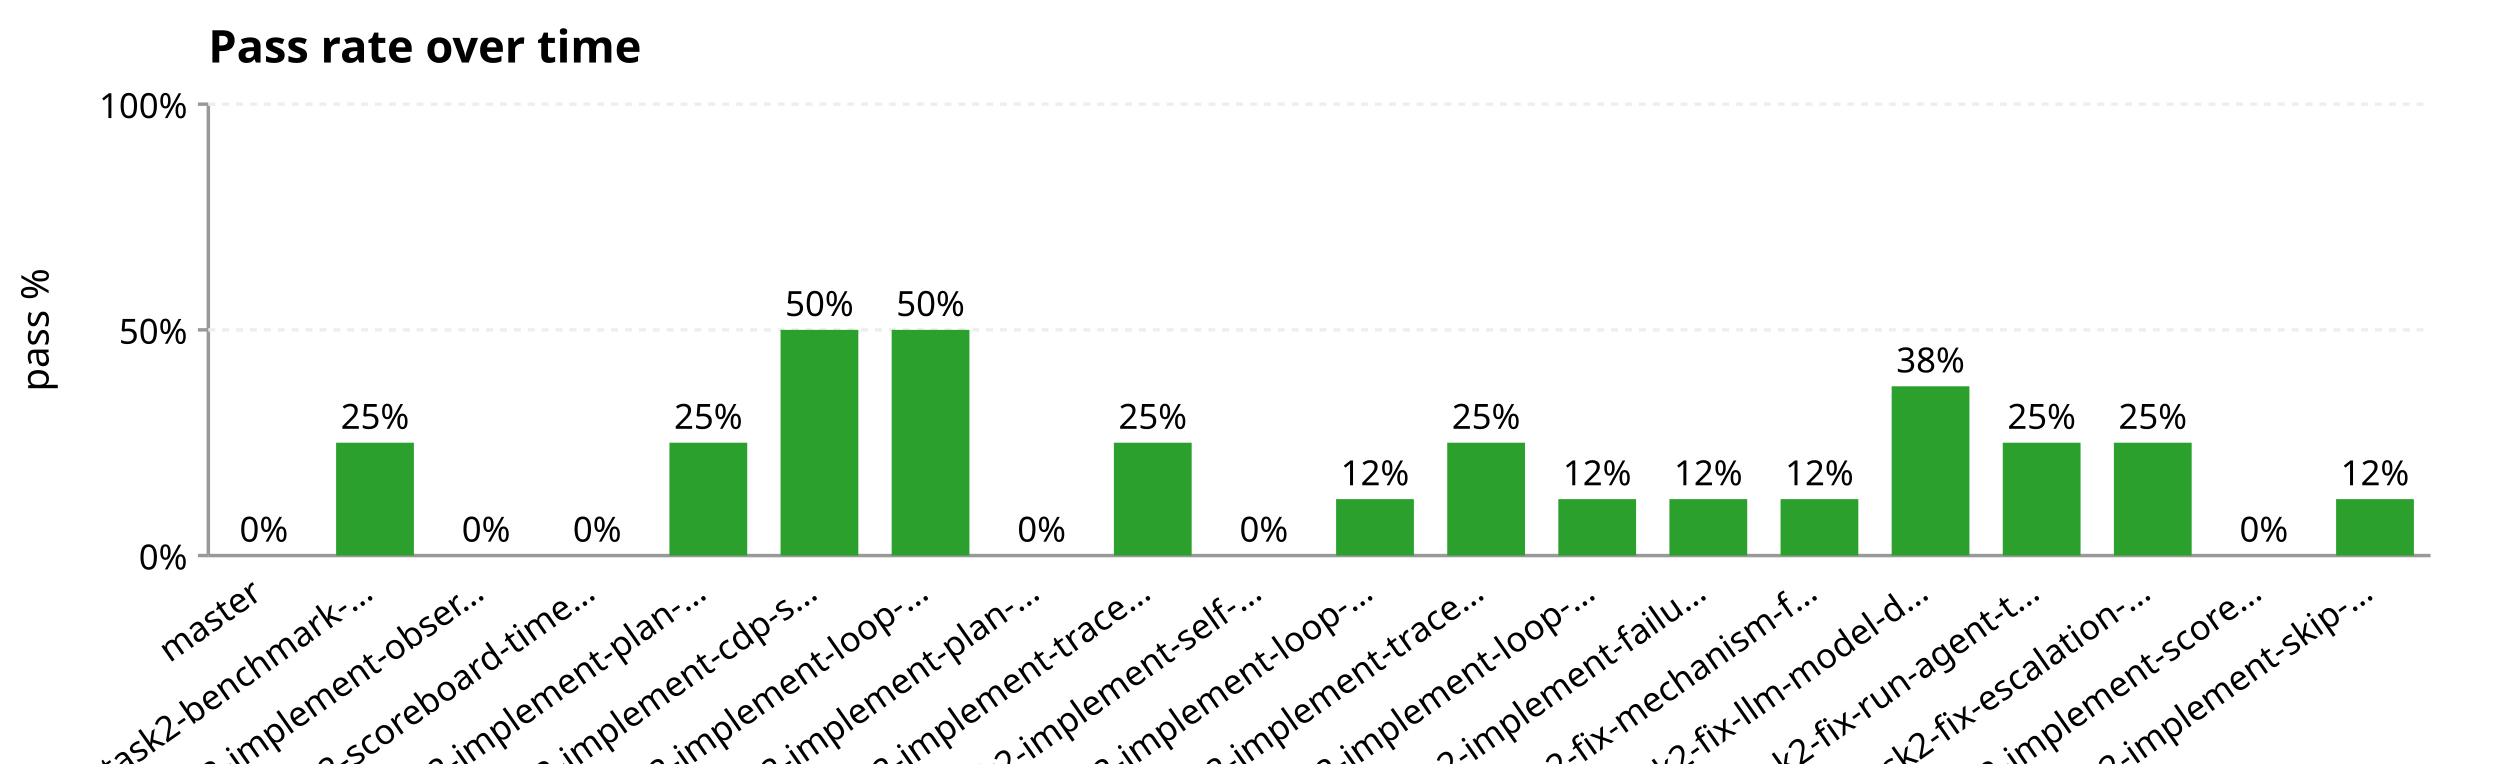
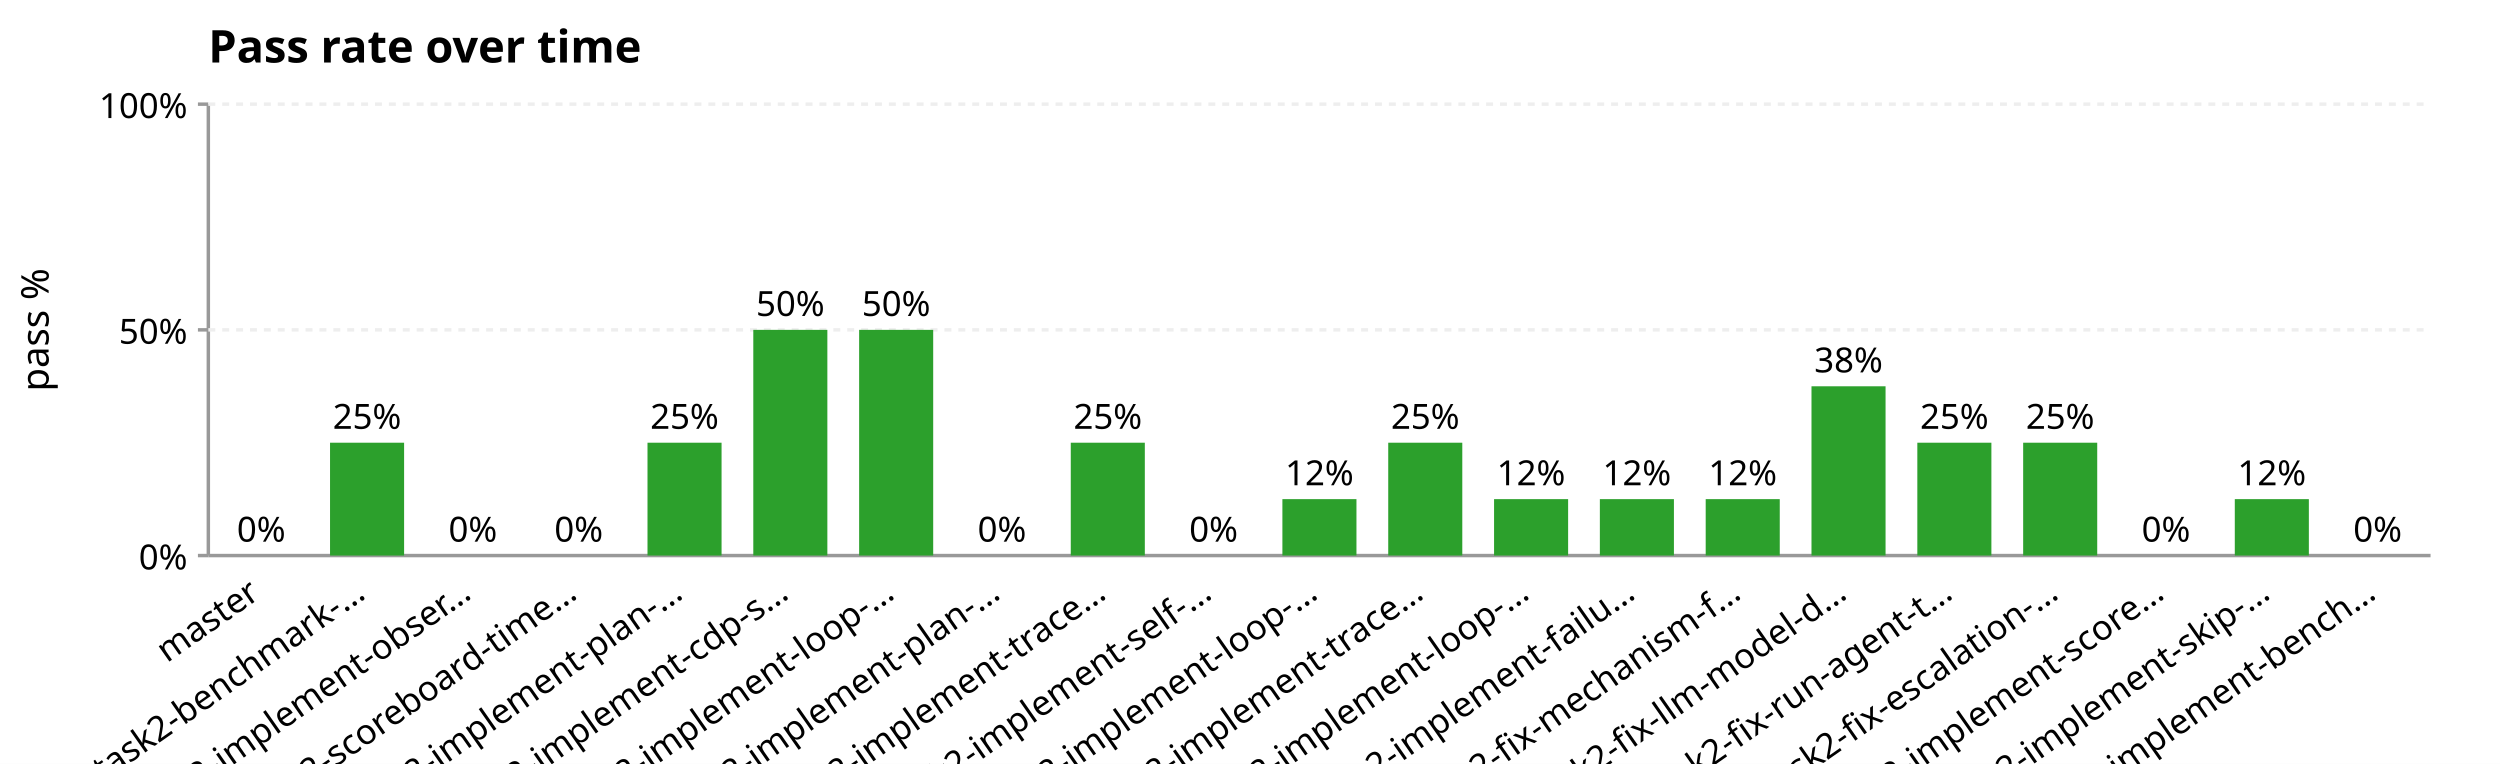
<svg xmlns="http://www.w3.org/2000/svg" viewBox="0 0 720 220" width="720" height="220" font-family="sans-serif">
  <rect width="100%" height="100%" fill="#fff" />
  <text x="60" y="18" font-size="13" font-weight="600">Pass rate over time</text>
  <line x1="60" y1="30" x2="60" y2="160" stroke="#999" />
  <line x1="60" y1="160" x2="700" y2="160" stroke="#999" />
  <line x1="57" y1="160.0" x2="60" y2="160.0" stroke="#999" />
  <text x="54" y="164.0" font-size="10" text-anchor="end" fill="#000">0%</text>
  <line x1="57" y1="95.0" x2="60" y2="95.0" stroke="#999" />
  <text x="54" y="99.0" font-size="10" text-anchor="end" fill="#000">50%</text>
  <line x1="60" y1="95.0" x2="700" y2="95.0" stroke="#eee" stroke-dasharray="2,2" />
  <line x1="57" y1="30.0" x2="60" y2="30.0" stroke="#999" />
  <text x="54" y="34.0" font-size="10" text-anchor="end" fill="#000">100%</text>
  <line x1="60" y1="30.0" x2="700" y2="30.0" stroke="#eee" stroke-dasharray="2,2" />
  <text x="14" y="95.0" font-size="11" fill="#000" transform="rotate(-90 14 95.0)" text-anchor="middle">pass %</text>
-   <rect x="64.80" y="160.00" width="22.40" height="0.00" fill="#2ca02c" />
-   <text x="76.00" y="156.00" font-size="10" text-anchor="middle" fill="#000">0%</text>
-   <text x="76.00" y="172" font-size="10" fill="#000" text-anchor="end" transform="rotate(-35 76.00 172)">master</text>
-   <rect x="96.80" y="127.50" width="22.40" height="32.50" fill="#2ca02c" />
-   <text x="108.00" y="123.50" font-size="10" text-anchor="middle" fill="#000">25%</text>
-   <text x="108.00" y="172" font-size="10" fill="#000" text-anchor="end" transform="rotate(-35 108.00 172)">feat-task2-benchmark-…</text>
-   <rect x="128.80" y="160.00" width="22.40" height="0.00" fill="#2ca02c" />
-   <text x="140.00" y="156.00" font-size="10" text-anchor="middle" fill="#000">0%</text>
-   <text x="140.00" y="172" font-size="10" fill="#000" text-anchor="end" transform="rotate(-35 140.00 172)">task2-implement-obser…</text>
-   <rect x="160.80" y="160.00" width="22.40" height="0.00" fill="#2ca02c" />
-   <text x="172.00" y="156.00" font-size="10" text-anchor="middle" fill="#000">0%</text>
-   <text x="172.00" y="172" font-size="10" fill="#000" text-anchor="end" transform="rotate(-35 172.00 172)">task2-scoreboard-time…</text>
-   <rect x="192.80" y="127.50" width="22.40" height="32.50" fill="#2ca02c" />
-   <text x="204.00" y="123.50" font-size="10" text-anchor="middle" fill="#000">25%</text>
-   <text x="204.00" y="172" font-size="10" fill="#000" text-anchor="end" transform="rotate(-35 204.00 172)">task2-implement-plan-…</text>
-   <rect x="224.80" y="95.00" width="22.40" height="65.00" fill="#2ca02c" />
-   <text x="236.00" y="91.00" font-size="10" text-anchor="middle" fill="#000">50%</text>
-   <text x="236.00" y="172" font-size="10" fill="#000" text-anchor="end" transform="rotate(-35 236.00 172)">task2-implement-cdp-s…</text>
-   <rect x="256.80" y="95.00" width="22.40" height="65.00" fill="#2ca02c" />
-   <text x="268.00" y="91.00" font-size="10" text-anchor="middle" fill="#000">50%</text>
-   <text x="268.00" y="172" font-size="10" fill="#000" text-anchor="end" transform="rotate(-35 268.00 172)">task2-implement-loop-…</text>
-   <rect x="288.80" y="160.00" width="22.40" height="0.00" fill="#2ca02c" />
-   <text x="300.00" y="156.00" font-size="10" text-anchor="middle" fill="#000">0%</text>
-   <text x="300.00" y="172" font-size="10" fill="#000" text-anchor="end" transform="rotate(-35 300.00 172)">task2-implement-plan-…</text>
-   <rect x="320.80" y="127.50" width="22.40" height="32.50" fill="#2ca02c" />
-   <text x="332.00" y="123.50" font-size="10" text-anchor="middle" fill="#000">25%</text>
-   <text x="332.00" y="172" font-size="10" fill="#000" text-anchor="end" transform="rotate(-35 332.00 172)">task2-implement-trace…</text>
-   <rect x="352.80" y="160.00" width="22.40" height="0.00" fill="#2ca02c" />
-   <text x="364.00" y="156.00" font-size="10" text-anchor="middle" fill="#000">0%</text>
-   <text x="364.00" y="172" font-size="10" fill="#000" text-anchor="end" transform="rotate(-35 364.00 172)">task2-implement-self-…</text>
-   <rect x="384.80" y="143.75" width="22.40" height="16.25" fill="#2ca02c" />
-   <text x="396.00" y="139.75" font-size="10" text-anchor="middle" fill="#000">12%</text>
-   <text x="396.00" y="172" font-size="10" fill="#000" text-anchor="end" transform="rotate(-35 396.00 172)">task2-implement-loop-…</text>
-   <rect x="416.80" y="127.50" width="22.40" height="32.50" fill="#2ca02c" />
-   <text x="428.00" y="123.50" font-size="10" text-anchor="middle" fill="#000">25%</text>
-   <text x="428.00" y="172" font-size="10" fill="#000" text-anchor="end" transform="rotate(-35 428.00 172)">task2-implement-trace…</text>
-   <rect x="448.80" y="143.75" width="22.40" height="16.25" fill="#2ca02c" />
-   <text x="460.00" y="139.75" font-size="10" text-anchor="middle" fill="#000">12%</text>
-   <text x="460.00" y="172" font-size="10" fill="#000" text-anchor="end" transform="rotate(-35 460.00 172)">task2-implement-loop-…</text>
-   <rect x="480.80" y="143.75" width="22.40" height="16.25" fill="#2ca02c" />
-   <text x="492.00" y="139.75" font-size="10" text-anchor="middle" fill="#000">12%</text>
-   <text x="492.00" y="172" font-size="10" fill="#000" text-anchor="end" transform="rotate(-35 492.00 172)">task2-implement-failu…</text>
-   <rect x="512.80" y="143.75" width="22.40" height="16.25" fill="#2ca02c" />
-   <text x="524.00" y="139.75" font-size="10" text-anchor="middle" fill="#000">12%</text>
-   <text x="524.00" y="172" font-size="10" fill="#000" text-anchor="end" transform="rotate(-35 524.00 172)">task2-fix-mechanism-f…</text>
-   <rect x="544.80" y="111.25" width="22.40" height="48.75" fill="#2ca02c" />
-   <text x="556.00" y="107.25" font-size="10" text-anchor="middle" fill="#000">38%</text>
-   <text x="556.00" y="172" font-size="10" fill="#000" text-anchor="end" transform="rotate(-35 556.00 172)">task2-fix-llm-model-d…</text>
-   <rect x="576.80" y="127.50" width="22.40" height="32.50" fill="#2ca02c" />
-   <text x="588.00" y="123.50" font-size="10" text-anchor="middle" fill="#000">25%</text>
-   <text x="588.00" y="172" font-size="10" fill="#000" text-anchor="end" transform="rotate(-35 588.00 172)">task2-fix-run-agent-t…</text>
-   <rect x="608.80" y="127.50" width="22.40" height="32.50" fill="#2ca02c" />
-   <text x="620.00" y="123.50" font-size="10" text-anchor="middle" fill="#000">25%</text>
-   <text x="620.00" y="172" font-size="10" fill="#000" text-anchor="end" transform="rotate(-35 620.00 172)">task2-fix-escalation-…</text>
-   <rect x="640.80" y="160.00" width="22.40" height="0.00" fill="#2ca02c" />
-   <text x="652.00" y="156.00" font-size="10" text-anchor="middle" fill="#000">0%</text>
-   <text x="652.00" y="172" font-size="10" fill="#000" text-anchor="end" transform="rotate(-35 652.00 172)">task2-implement-score…</text>
-   <rect x="672.80" y="143.75" width="22.40" height="16.25" fill="#2ca02c" />
-   <text x="684.00" y="139.75" font-size="10" text-anchor="middle" fill="#000">12%</text>
-   <text x="684.00" y="172" font-size="10" fill="#000" text-anchor="end" transform="rotate(-35 684.00 172)">task2-implement-skip-…</text>
+   <rect x="64.57" y="160.00" width="21.33" height="0.00" fill="#2ca02c" />
+   <text x="75.24" y="156.00" font-size="10" text-anchor="middle" fill="#000">0%</text>
+   <text x="75.24" y="172" font-size="10" fill="#000" text-anchor="end" transform="rotate(-35 75.24 172)">master</text>
+   <rect x="95.05" y="127.50" width="21.33" height="32.50" fill="#2ca02c" />
+   <text x="105.71" y="123.50" font-size="10" text-anchor="middle" fill="#000">25%</text>
+   <text x="105.71" y="172" font-size="10" fill="#000" text-anchor="end" transform="rotate(-35 105.71 172)">feat-task2-benchmark-…</text>
+   <rect x="125.52" y="160.00" width="21.33" height="0.00" fill="#2ca02c" />
+   <text x="136.19" y="156.00" font-size="10" text-anchor="middle" fill="#000">0%</text>
+   <text x="136.19" y="172" font-size="10" fill="#000" text-anchor="end" transform="rotate(-35 136.19 172)">task2-implement-obser…</text>
+   <rect x="156.00" y="160.00" width="21.33" height="0.00" fill="#2ca02c" />
+   <text x="166.67" y="156.00" font-size="10" text-anchor="middle" fill="#000">0%</text>
+   <text x="166.67" y="172" font-size="10" fill="#000" text-anchor="end" transform="rotate(-35 166.67 172)">task2-scoreboard-time…</text>
+   <rect x="186.48" y="127.50" width="21.33" height="32.50" fill="#2ca02c" />
+   <text x="197.14" y="123.50" font-size="10" text-anchor="middle" fill="#000">25%</text>
+   <text x="197.14" y="172" font-size="10" fill="#000" text-anchor="end" transform="rotate(-35 197.14 172)">task2-implement-plan-…</text>
+   <rect x="216.95" y="95.00" width="21.33" height="65.00" fill="#2ca02c" />
+   <text x="227.62" y="91.00" font-size="10" text-anchor="middle" fill="#000">50%</text>
+   <text x="227.62" y="172" font-size="10" fill="#000" text-anchor="end" transform="rotate(-35 227.62 172)">task2-implement-cdp-s…</text>
+   <rect x="247.43" y="95.00" width="21.33" height="65.00" fill="#2ca02c" />
+   <text x="258.10" y="91.00" font-size="10" text-anchor="middle" fill="#000">50%</text>
+   <text x="258.10" y="172" font-size="10" fill="#000" text-anchor="end" transform="rotate(-35 258.10 172)">task2-implement-loop-…</text>
+   <rect x="277.90" y="160.00" width="21.33" height="0.00" fill="#2ca02c" />
+   <text x="288.57" y="156.00" font-size="10" text-anchor="middle" fill="#000">0%</text>
+   <text x="288.57" y="172" font-size="10" fill="#000" text-anchor="end" transform="rotate(-35 288.57 172)">task2-implement-plan-…</text>
+   <rect x="308.38" y="127.50" width="21.33" height="32.50" fill="#2ca02c" />
+   <text x="319.05" y="123.50" font-size="10" text-anchor="middle" fill="#000">25%</text>
+   <text x="319.05" y="172" font-size="10" fill="#000" text-anchor="end" transform="rotate(-35 319.05 172)">task2-implement-trace…</text>
+   <rect x="338.86" y="160.00" width="21.33" height="0.00" fill="#2ca02c" />
+   <text x="349.52" y="156.00" font-size="10" text-anchor="middle" fill="#000">0%</text>
+   <text x="349.52" y="172" font-size="10" fill="#000" text-anchor="end" transform="rotate(-35 349.52 172)">task2-implement-self-…</text>
+   <rect x="369.33" y="143.75" width="21.33" height="16.25" fill="#2ca02c" />
+   <text x="380.00" y="139.75" font-size="10" text-anchor="middle" fill="#000">12%</text>
+   <text x="380.00" y="172" font-size="10" fill="#000" text-anchor="end" transform="rotate(-35 380.00 172)">task2-implement-loop-…</text>
+   <rect x="399.81" y="127.50" width="21.33" height="32.50" fill="#2ca02c" />
+   <text x="410.48" y="123.50" font-size="10" text-anchor="middle" fill="#000">25%</text>
+   <text x="410.48" y="172" font-size="10" fill="#000" text-anchor="end" transform="rotate(-35 410.48 172)">task2-implement-trace…</text>
+   <rect x="430.29" y="143.75" width="21.33" height="16.25" fill="#2ca02c" />
+   <text x="440.95" y="139.75" font-size="10" text-anchor="middle" fill="#000">12%</text>
+   <text x="440.95" y="172" font-size="10" fill="#000" text-anchor="end" transform="rotate(-35 440.95 172)">task2-implement-loop-…</text>
+   <rect x="460.76" y="143.75" width="21.33" height="16.25" fill="#2ca02c" />
+   <text x="471.43" y="139.75" font-size="10" text-anchor="middle" fill="#000">12%</text>
+   <text x="471.43" y="172" font-size="10" fill="#000" text-anchor="end" transform="rotate(-35 471.43 172)">task2-implement-failu…</text>
+   <rect x="491.24" y="143.75" width="21.33" height="16.25" fill="#2ca02c" />
+   <text x="501.90" y="139.75" font-size="10" text-anchor="middle" fill="#000">12%</text>
+   <text x="501.90" y="172" font-size="10" fill="#000" text-anchor="end" transform="rotate(-35 501.90 172)">task2-fix-mechanism-f…</text>
+   <rect x="521.71" y="111.25" width="21.33" height="48.75" fill="#2ca02c" />
+   <text x="532.38" y="107.25" font-size="10" text-anchor="middle" fill="#000">38%</text>
+   <text x="532.38" y="172" font-size="10" fill="#000" text-anchor="end" transform="rotate(-35 532.38 172)">task2-fix-llm-model-d…</text>
+   <rect x="552.19" y="127.50" width="21.33" height="32.50" fill="#2ca02c" />
+   <text x="562.86" y="123.50" font-size="10" text-anchor="middle" fill="#000">25%</text>
+   <text x="562.86" y="172" font-size="10" fill="#000" text-anchor="end" transform="rotate(-35 562.86 172)">task2-fix-run-agent-t…</text>
+   <rect x="582.67" y="127.50" width="21.33" height="32.50" fill="#2ca02c" />
+   <text x="593.33" y="123.50" font-size="10" text-anchor="middle" fill="#000">25%</text>
+   <text x="593.33" y="172" font-size="10" fill="#000" text-anchor="end" transform="rotate(-35 593.33 172)">task2-fix-escalation-…</text>
+   <rect x="613.14" y="160.00" width="21.33" height="0.00" fill="#2ca02c" />
+   <text x="623.81" y="156.00" font-size="10" text-anchor="middle" fill="#000">0%</text>
+   <text x="623.81" y="172" font-size="10" fill="#000" text-anchor="end" transform="rotate(-35 623.81 172)">task2-implement-score…</text>
+   <rect x="643.62" y="143.75" width="21.33" height="16.25" fill="#2ca02c" />
+   <text x="654.29" y="139.75" font-size="10" text-anchor="middle" fill="#000">12%</text>
+   <text x="654.29" y="172" font-size="10" fill="#000" text-anchor="end" transform="rotate(-35 654.29 172)">task2-implement-skip-…</text>
+   <rect x="674.10" y="160.00" width="21.33" height="0.00" fill="#2ca02c" />
+   <text x="684.76" y="156.00" font-size="10" text-anchor="middle" fill="#000">0%</text>
+   <text x="684.76" y="172" font-size="10" fill="#000" text-anchor="end" transform="rotate(-35 684.76 172)">task2-implement-bench…</text>
</svg>
